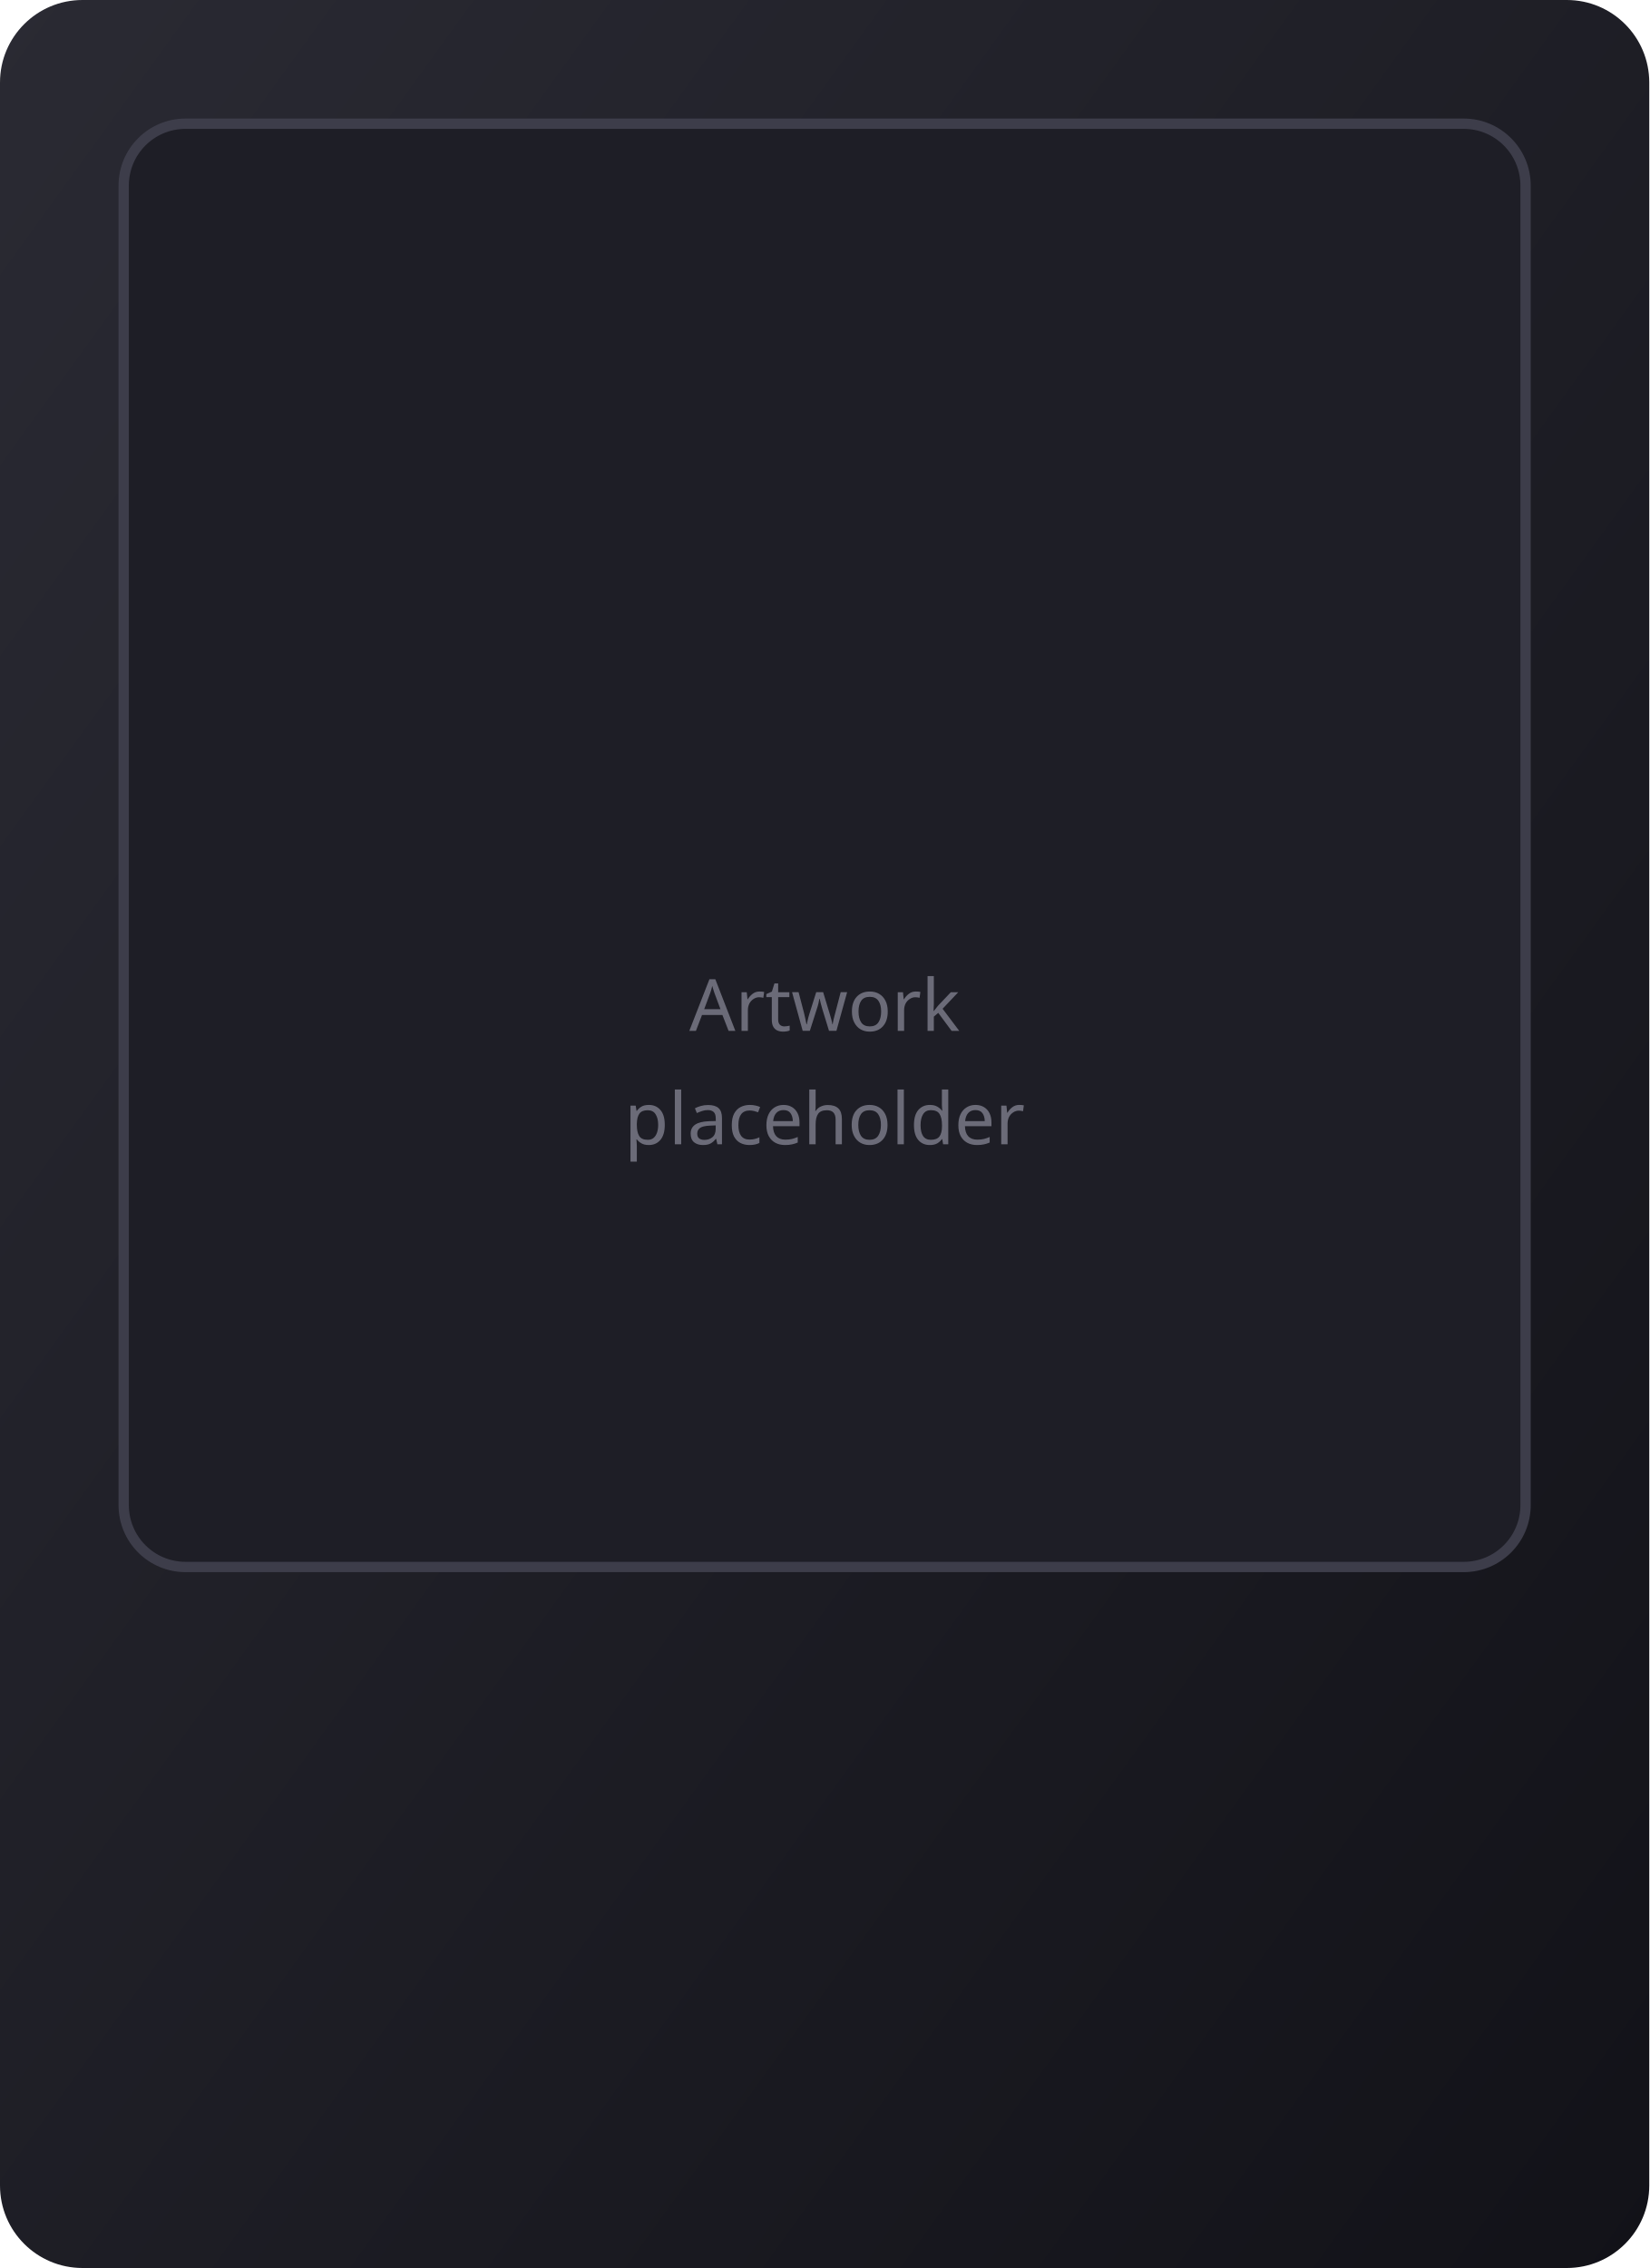
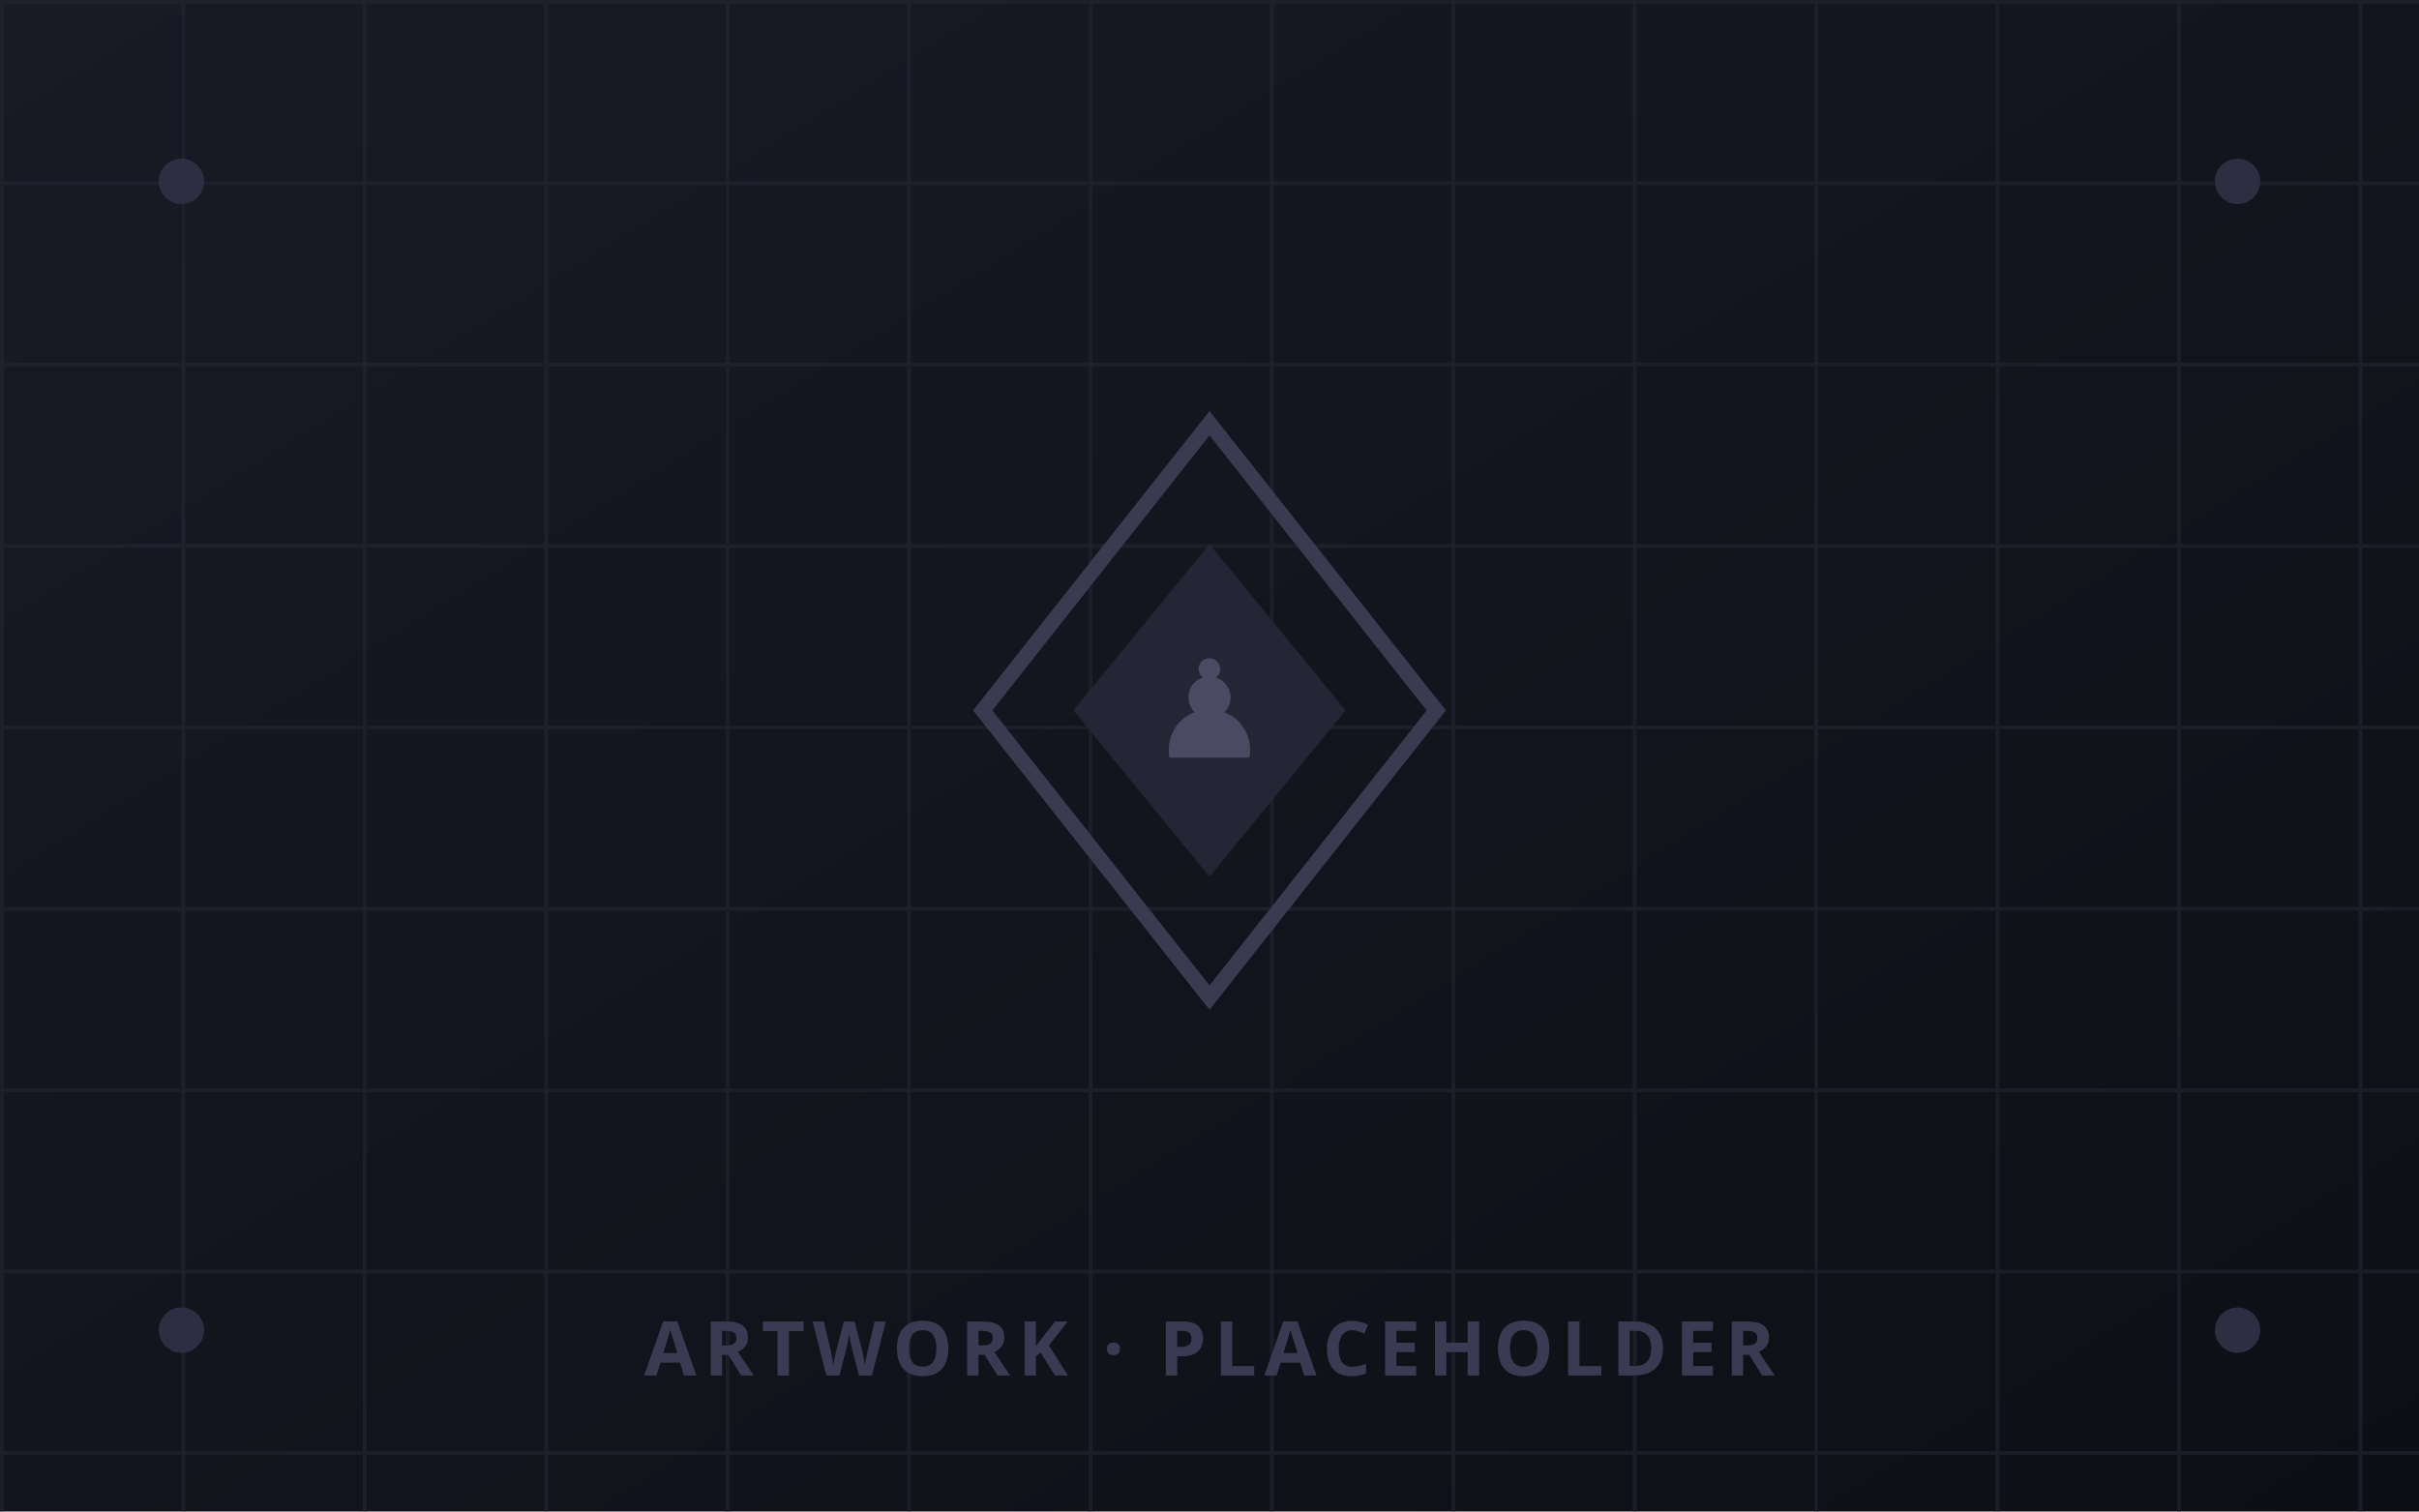
- <svg xmlns="http://www.w3.org/2000/svg" width="320" height="440" viewBox="0 0 320 440" role="img" aria-label="Card image placeholder">
+ <svg xmlns="http://www.w3.org/2000/svg" width="320" height="200" viewBox="0 0 320 200" role="img" aria-label="Card artwork placeholder">
  <defs>
-     <linearGradient id="g" x1="0%" y1="0%" x2="100%" y2="100%">
-       <stop offset="0%" style="stop-color:#2a2a33" />
-       <stop offset="100%" style="stop-color:#121218" />
+     <linearGradient id="bg" x1="0%" y1="0%" x2="100%" y2="100%">
+       <stop offset="0%" stop-color="#1a1a26" />
+       <stop offset="100%" stop-color="#0e0e16" />
    </linearGradient>
+     <pattern id="grid" width="24" height="24" patternUnits="userSpaceOnUse">
+       <path d="M 24 0 L 0 0 0 24" fill="none" stroke="#252532" stroke-width="1" />
+     </pattern>
  </defs>
-   <rect width="320" height="440" rx="16" fill="url(#g)" />
-   <rect x="24" y="24" width="272" height="280" rx="12" fill="#1e1e26" stroke="#3d3d4a" stroke-width="2" />
-   <text x="160" y="200" text-anchor="middle" fill="#6b6b78" font-family="system-ui,sans-serif" font-size="14">Artwork</text>
-   <text x="160" y="222" text-anchor="middle" fill="#6b6b78" font-family="system-ui,sans-serif" font-size="14">placeholder</text>
+   <rect width="320" height="200" fill="url(#bg)" />
+   <rect width="320" height="200" fill="url(#grid)" opacity="0.6" />
+   <g transform="translate(160,94)">
+     <polygon points="0,-38 30,0 0,38 -30,0" fill="none" stroke="#3a3a50" stroke-width="2" />
+     <polygon points="0,-22 18,0 0,22 -18,0" fill="#252535" />
+     <text text-anchor="middle" dominant-baseline="central" fill="#4a4a62" font-family="system-ui,sans-serif" font-size="18" font-weight="600">♟</text>
+   </g>
+   <circle cx="24" cy="24" r="3" fill="#2e2e42" />
+   <circle cx="296" cy="24" r="3" fill="#2e2e42" />
+   <circle cx="24" cy="176" r="3" fill="#2e2e42" />
+   <circle cx="296" cy="176" r="3" fill="#2e2e42" />
+   <text x="160" y="182" text-anchor="middle" fill="#3a3a52" font-family="system-ui,sans-serif" font-size="10" font-weight="600" letter-spacing="0.1em">ARTWORK · PLACEHOLDER</text>
</svg>
